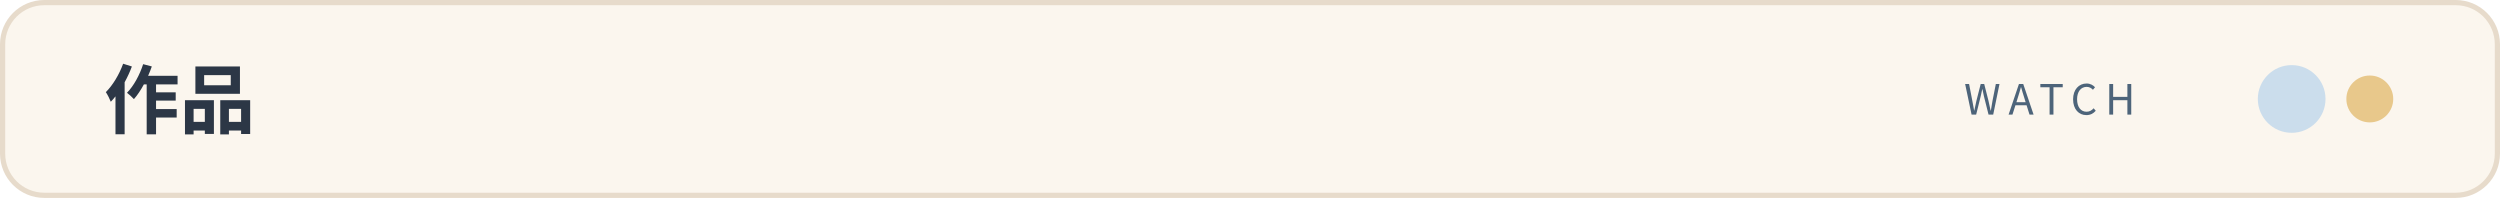
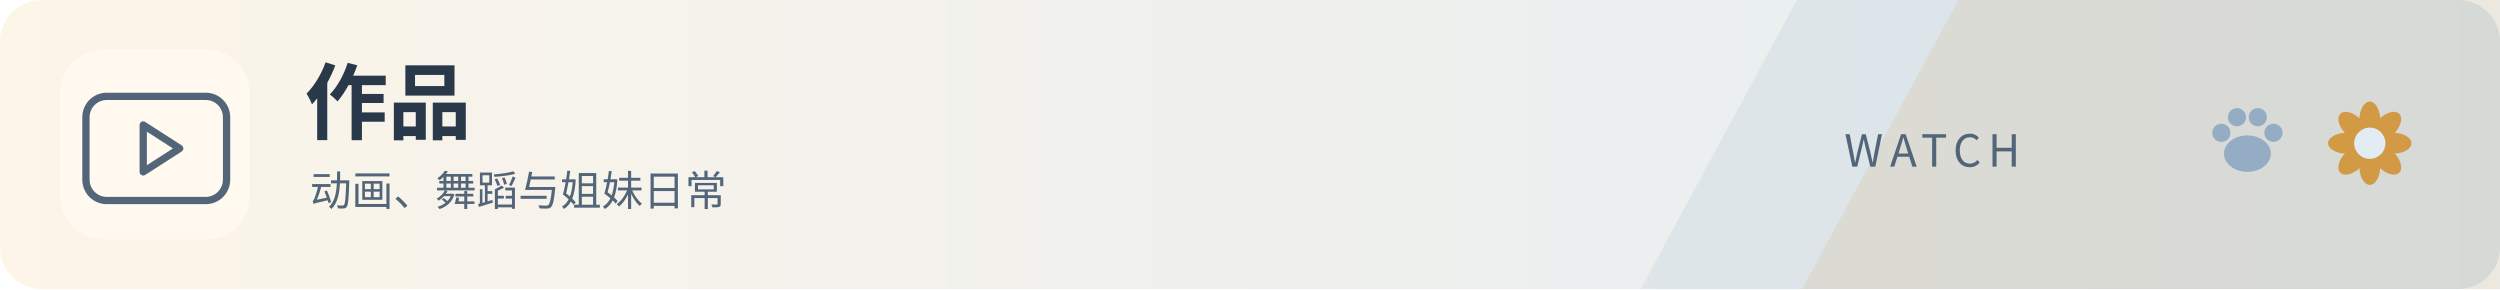
- <svg xmlns="http://www.w3.org/2000/svg" viewBox="0 0 960 76" width="960" height="76" role="img">
-   <rect x="1" y="1" width="958" height="74" rx="16" fill="#fbf6ee" stroke="#e7dbcb" stroke-width="2" />
-   <circle cx="880" cy="38" r="13" fill="#cbddec" />
-   <circle cx="910" cy="38" r="9" fill="#e8c88b" />
+ <svg xmlns="http://www.w3.org/2000/svg" viewBox="0 0 960 111" width="960" height="111" role="img">
+   <defs>
+     <linearGradient id="wash">
+       <stop stop-color="#fcf5e8" />
+       <stop offset="1" stop-color="#e3ecf3" />
+     </linearGradient>
+   </defs>
  <g font-family="system-ui, 'Microsoft YaHei', 'PingFang SC', 'Noto Sans CJK SC', sans-serif">
-     <text x="820" y="44" text-anchor="end" fill="#4d647a" font-size="16" letter-spacing="3">WATCH</text>
-     <text x="40" y="49" text-anchor="start" fill="#2c3746" font-size="29" font-weight="700">作品</text>
+     <rect width="960" height="111" rx="16" fill="url(#wash)" />
+     <path d="M690 0h270v111H630z" fill="#95adc4" opacity=".15" />
+     <path d="M752 0h208v111H692z" fill="#d29a45" opacity=".13" />
+     <rect x="23" y="19" width="73" height="73" rx="17" fill="#fff9ef" />
+     <g transform="translate(29 29)" fill="none" stroke="#526579" stroke-width="2.8" stroke-linecap="round" stroke-linejoin="round">
+       <rect x="4" y="8" width="54" height="40" rx="8" />
+       <path d="m26 19 14 9-14 9z" />
+     </g>
+     <text x="117" y="51" font-size="32" font-weight="720" fill="#293949">作品</text>
+     <text x="119" y="79" font-size="16" fill="#526579">动画、舞蹈与姐妹日常</text>
+     <text x="742" y="64" font-size="17" letter-spacing="2.6" text-anchor="middle" fill="#526579">WATCH</text>
+     <g transform="translate(863 51)" fill="#95adc4">
+       <ellipse cy="8" rx="9" ry="7" />
+       <circle cx="-10" cy="0" r="3.5" />
+       <circle cx="-4" cy="-6" r="3.5" />
+       <circle cx="4" cy="-6" r="3.5" />
+       <circle cx="10" cy="0" r="3.5" />
+     </g>
+     <g transform="translate(910 55)" fill="#d29a45">
+       <ellipse cy="-9" rx="4" ry="7" transform="rotate(0)" />
+       <ellipse cy="-9" rx="4" ry="7" transform="rotate(45)" />
+       <ellipse cy="-9" rx="4" ry="7" transform="rotate(90)" />
+       <ellipse cy="-9" rx="4" ry="7" transform="rotate(135)" />
+       <ellipse cy="-9" rx="4" ry="7" transform="rotate(180)" />
+       <ellipse cy="-9" rx="4" ry="7" transform="rotate(225)" />
+       <ellipse cy="-9" rx="4" ry="7" transform="rotate(270)" />
+       <ellipse cy="-9" rx="4" ry="7" transform="rotate(315)" />
+       <circle r="6" fill="#e3ecf3" />
+     </g>
  </g>
</svg>
